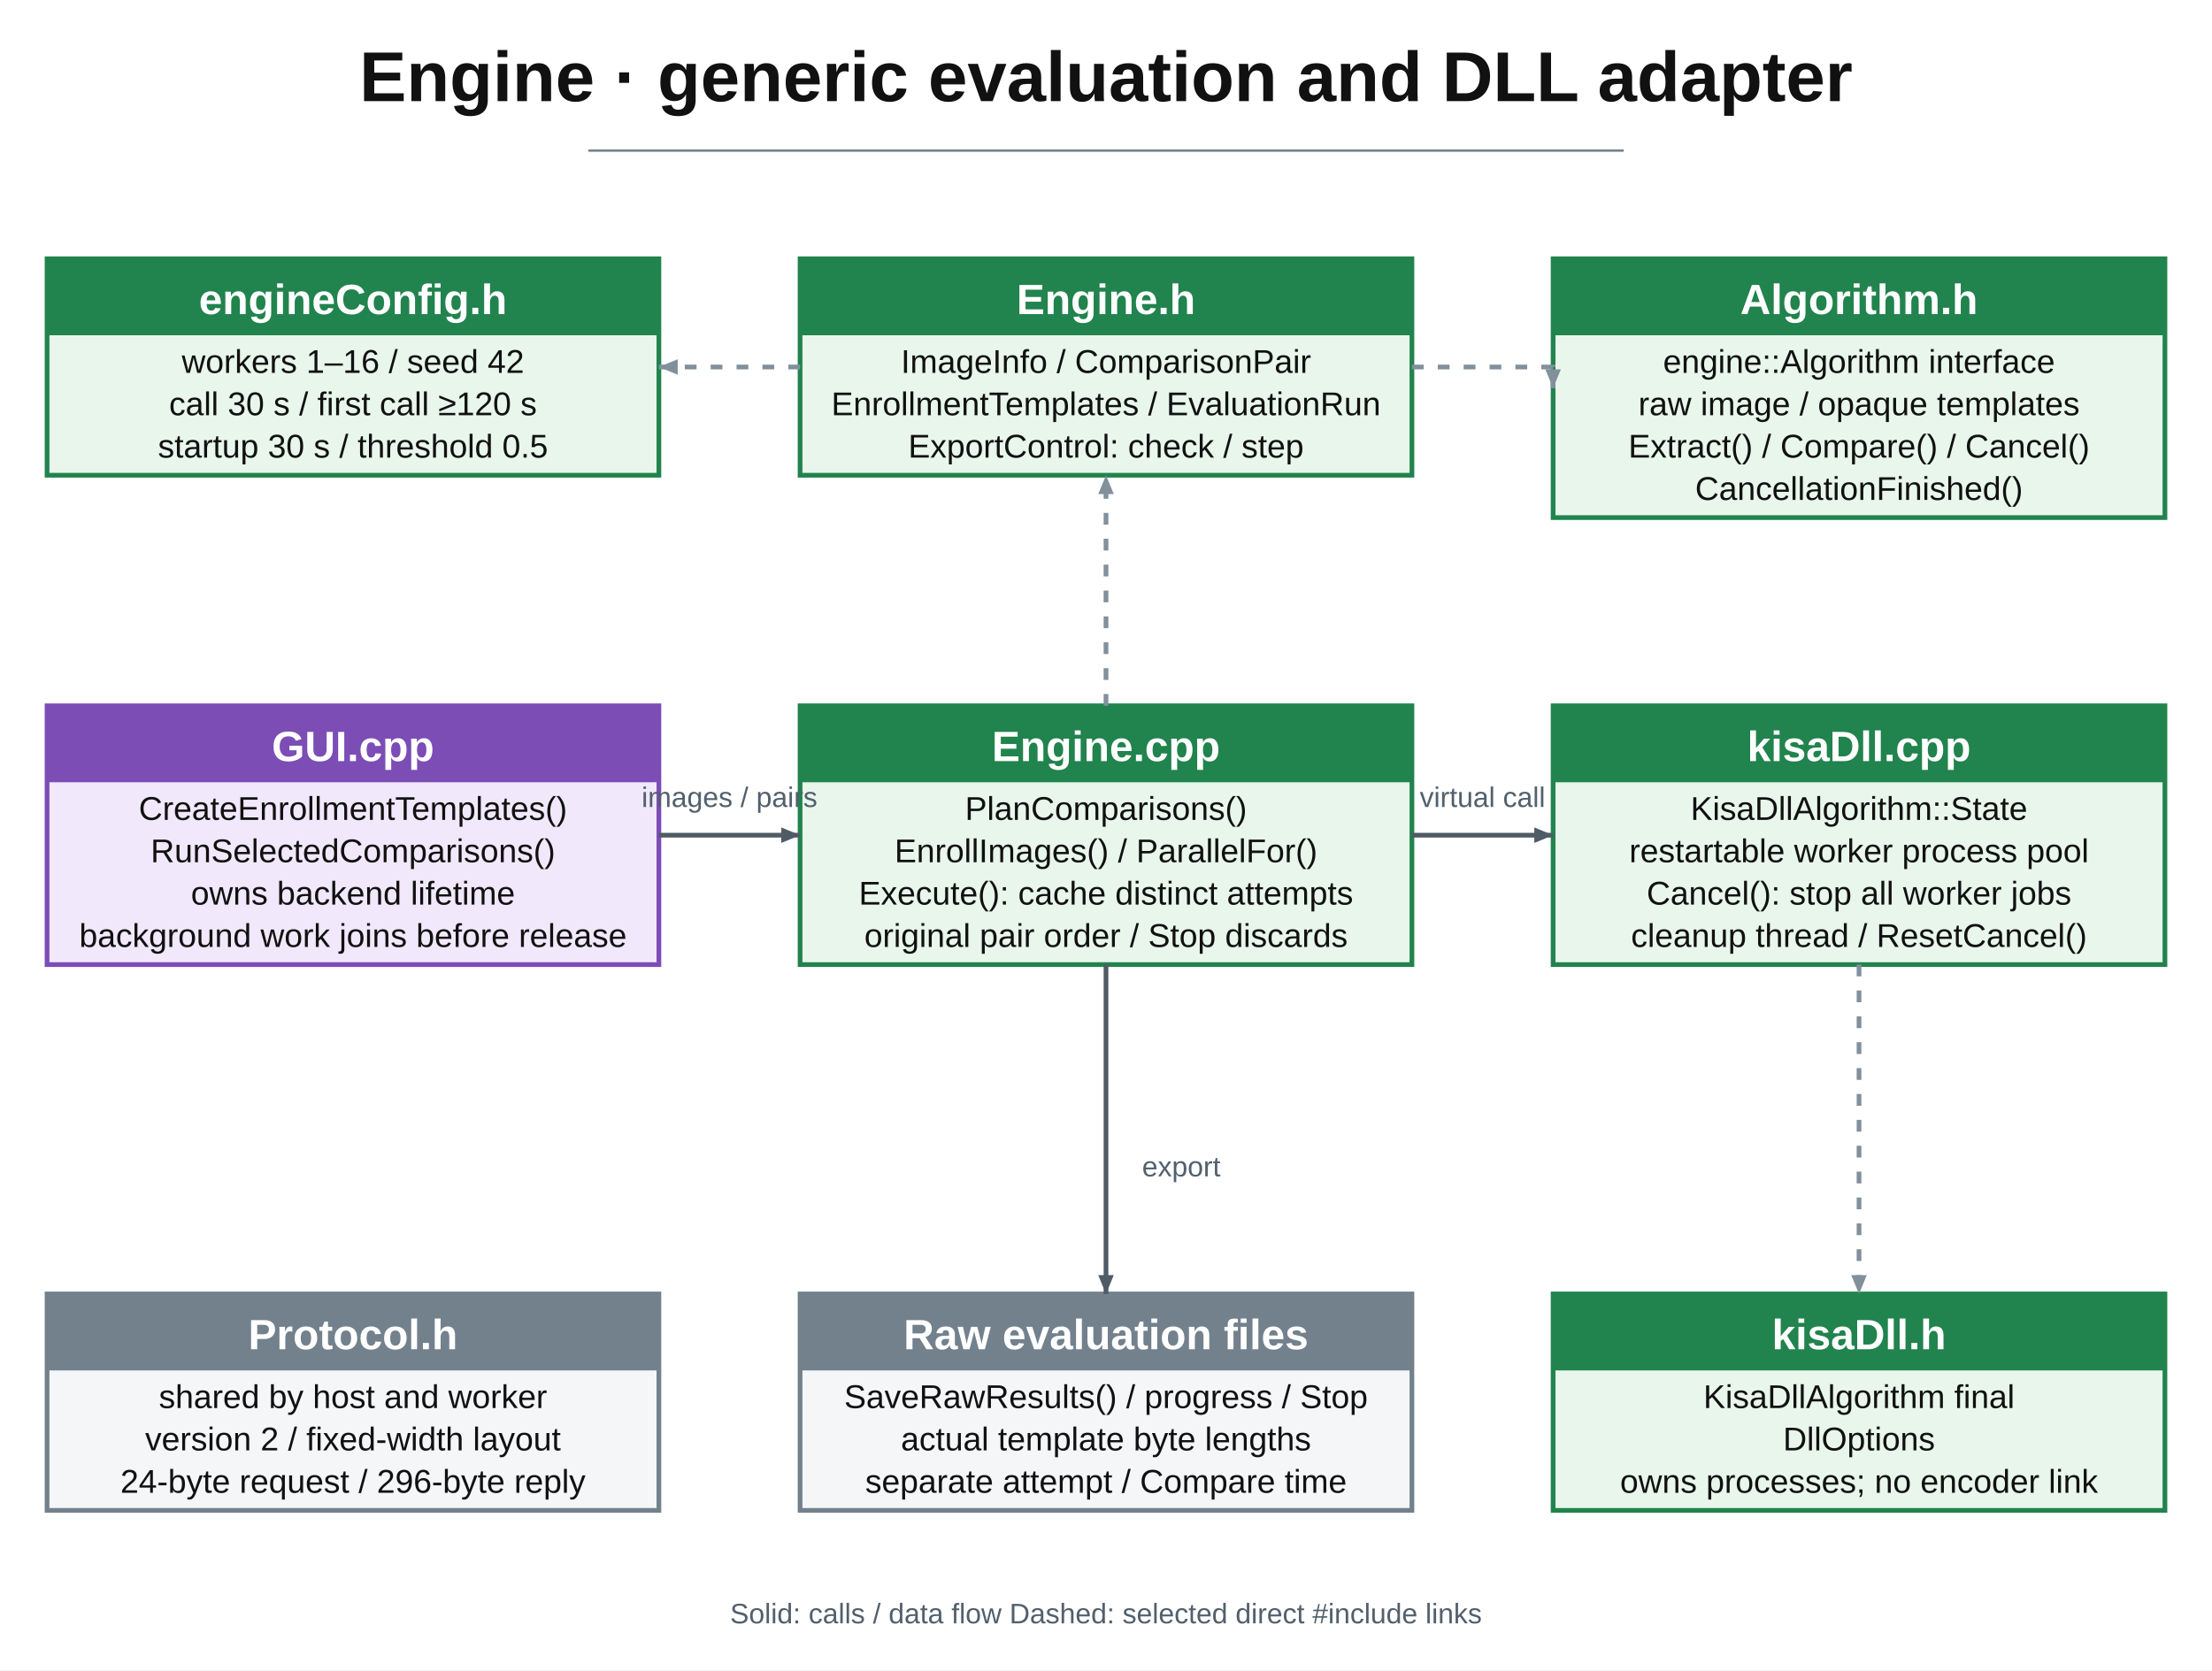
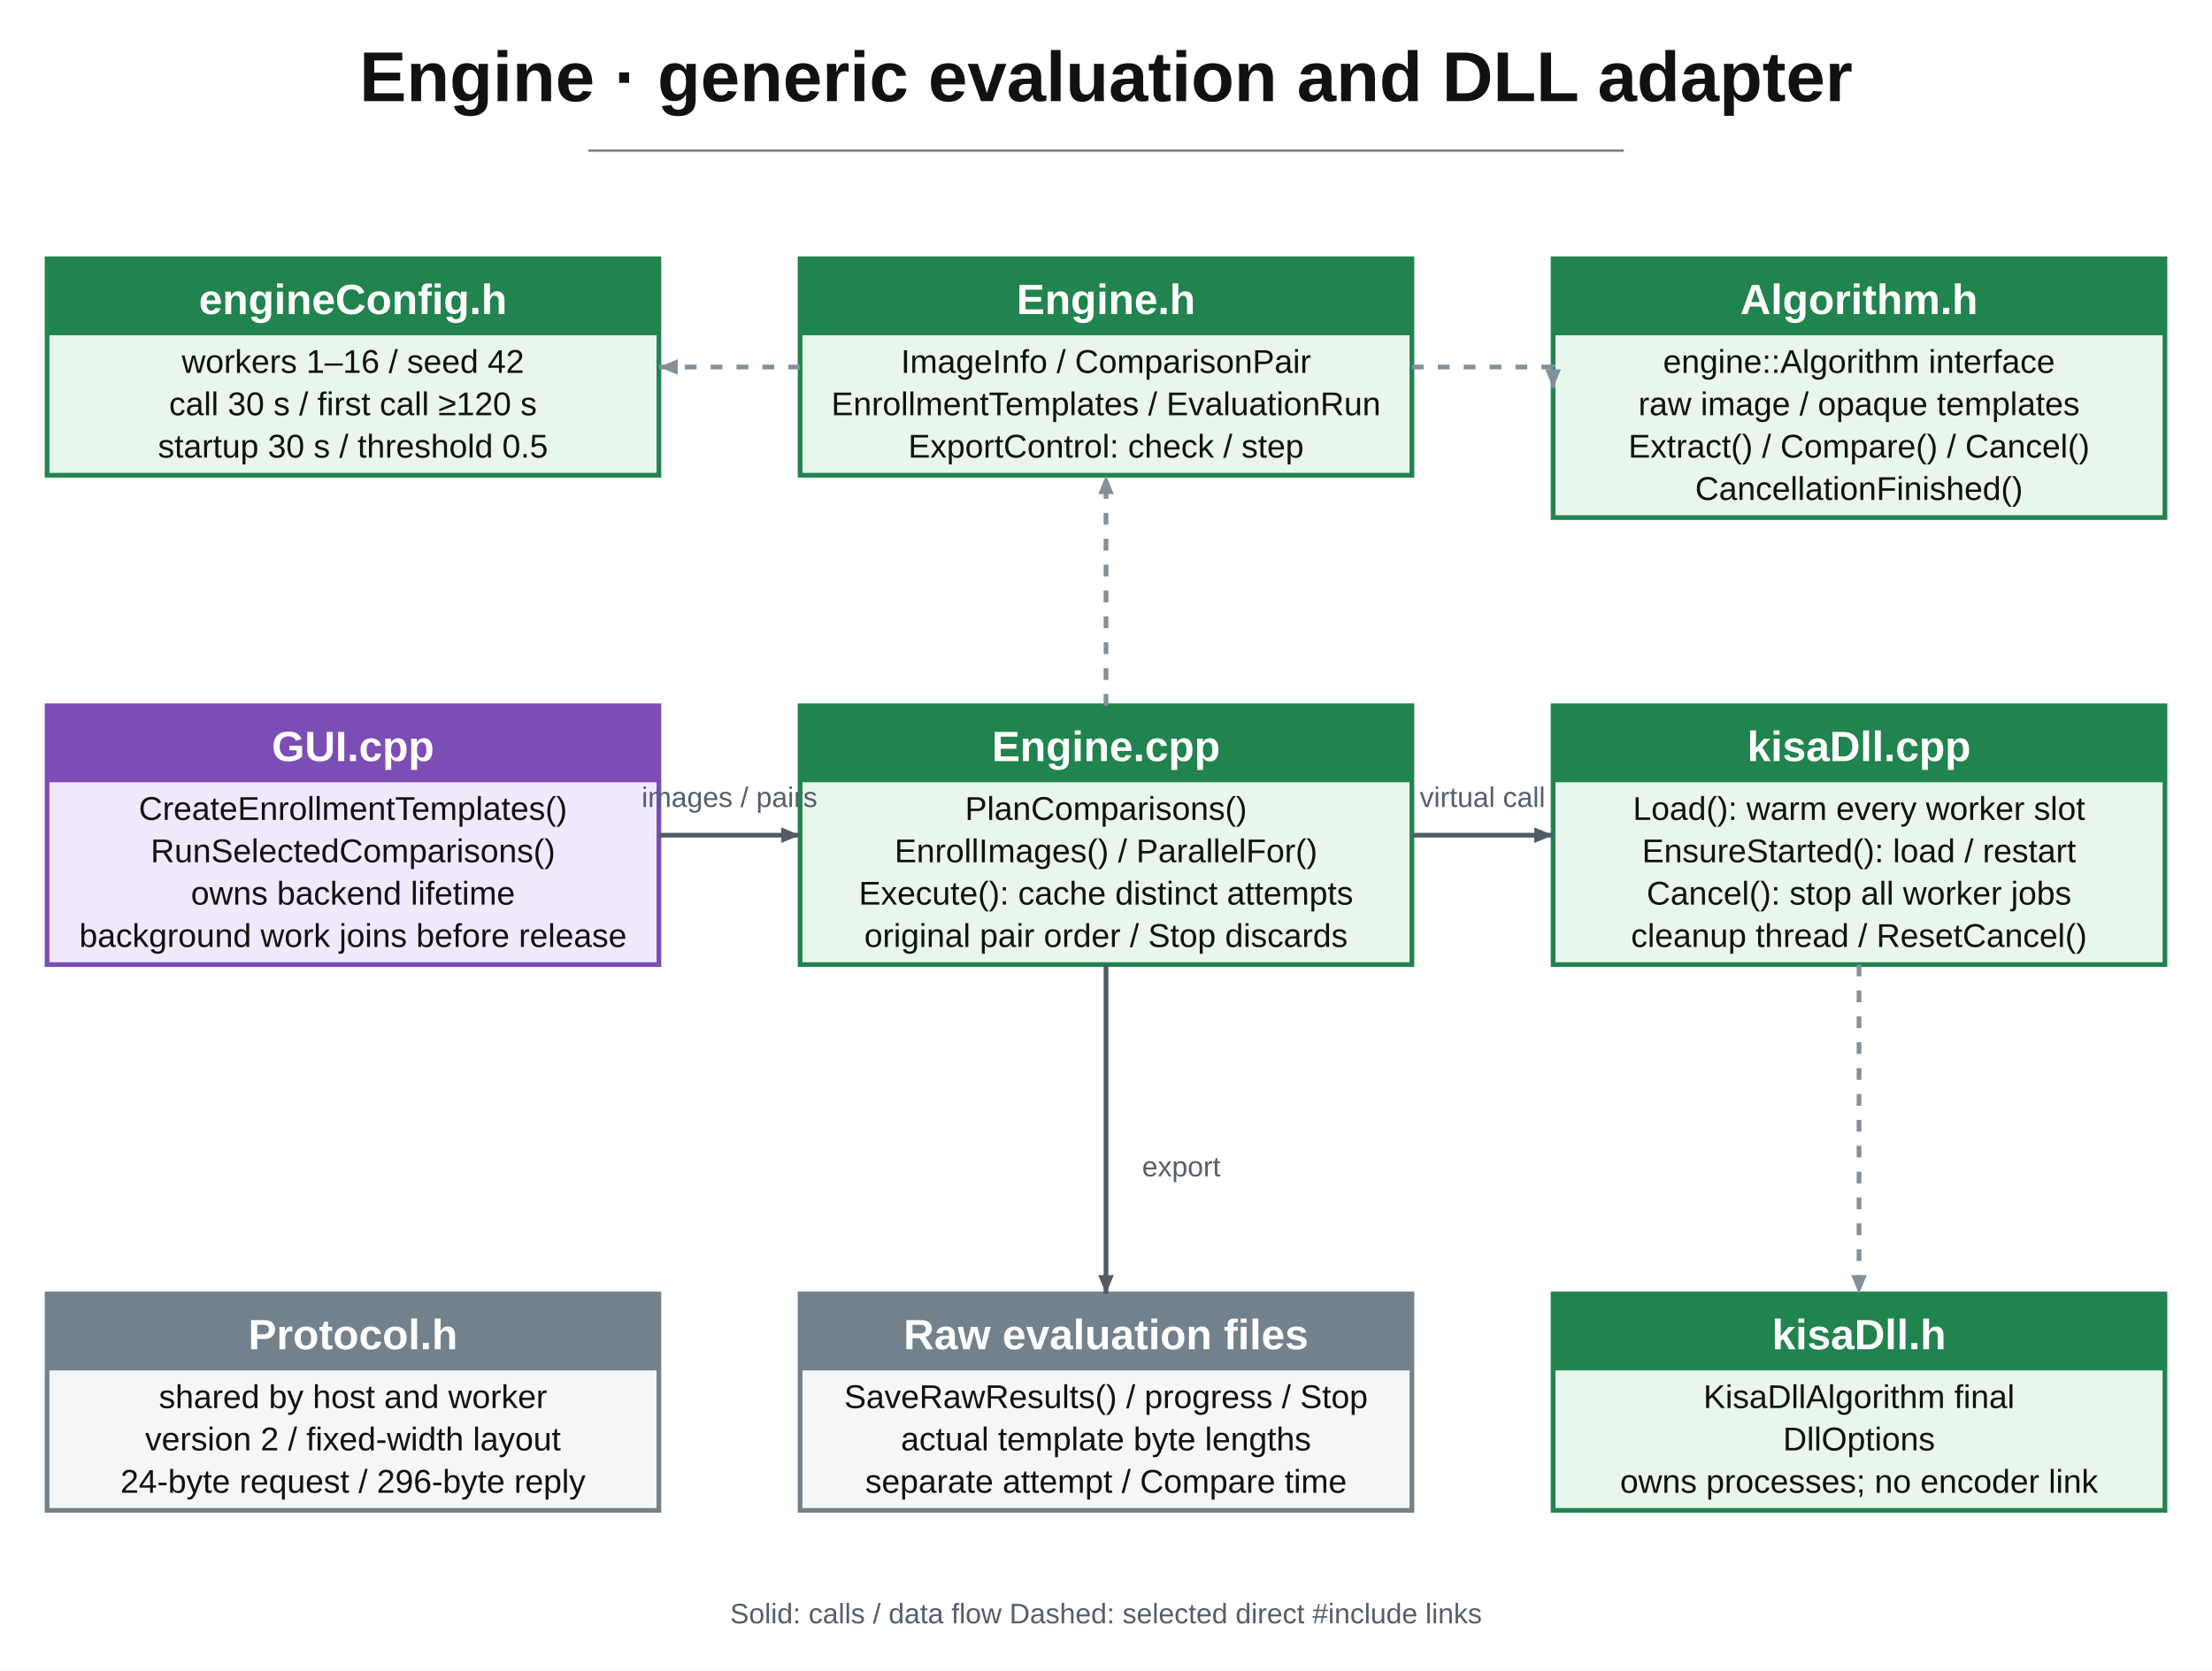
<svg xmlns="http://www.w3.org/2000/svg" width="297mm" height="224.33mm" viewBox="0 0 940 710" role="img">
  <rect width="940" height="710" fill="white" />
  <line x1="250" y1="64" x2="690" y2="64" stroke="#73818d" />
  <g data-node="config" data-source="src/Engine/engineConfig.h">
    <rect x="20" y="110" width="260" height="92" fill="#e8f6ec" stroke="#21834d" stroke-width="2" />
    <rect x="20" y="110" width="260" height="32.5" fill="#21834d" />
  </g>
  <g data-node="engineh" data-source="src/Engine/Engine.h;src/Engine/ExportControl.h">
    <rect x="340" y="110" width="260" height="92" fill="#e8f6ec" stroke="#21834d" stroke-width="2" />
    <rect x="340" y="110" width="260" height="32.5" fill="#21834d" />
  </g>
  <g data-node="contract" data-source="src/Engine/Algorithm.h">
    <rect x="660" y="110" width="260" height="110" fill="#e8f6ec" stroke="#21834d" stroke-width="2" />
    <rect x="660" y="110" width="260" height="32.5" fill="#21834d" />
  </g>
  <g data-node="gui" data-source="src/GUI/GUI.cpp">
    <rect x="20" y="300" width="260" height="110" fill="#f1e8fc" stroke="#7c4db5" stroke-width="2" />
    <rect x="20" y="300" width="260" height="32.5" fill="#7c4db5" />
  </g>
  <g data-node="engine" data-source="src/Engine/Engine.cpp">
    <rect x="340" y="300" width="260" height="110" fill="#e8f6ec" stroke="#21834d" stroke-width="2" />
    <rect x="340" y="300" width="260" height="32.5" fill="#21834d" />
  </g>
  <g data-node="adapter" data-source="src/Engine/kisaDll.cpp">
    <rect x="660" y="300" width="260" height="110" fill="#e8f6ec" stroke="#21834d" stroke-width="2" />
    <rect x="660" y="300" width="260" height="32.5" fill="#21834d" />
  </g>
  <g data-node="protocol" data-source="src/Worker/Protocol.h">
    <rect x="20" y="550" width="260" height="92" fill="#f4f6f8" stroke="#73818d" stroke-width="2" />
    <rect x="20" y="550" width="260" height="32.5" fill="#73818d" />
  </g>
  <g data-node="raw" data-source="">
    <rect x="340" y="550" width="260" height="92" fill="#f4f6f8" stroke="#73818d" stroke-width="2" />
    <rect x="340" y="550" width="260" height="32.5" fill="#73818d" />
  </g>
  <g data-node="adapterh" data-source="src/Engine/kisaDll.h">
    <rect x="660" y="550" width="260" height="92" fill="#e8f6ec" stroke="#21834d" stroke-width="2" />
    <rect x="660" y="550" width="260" height="32.5" fill="#21834d" />
  </g>
  <g data-from="engineh" data-to="config" data-relation="include">
    <polyline points="340,156.0 280,156.0" fill="none" stroke="#81909b" stroke-width="2" stroke-dasharray="5 6" />
    <polygon points="280,156.0 288.0,152.7 288.0,159.3" fill="#81909b" />
  </g>
  <g data-from="engineh" data-to="contract" data-relation="include">
    <polyline points="600,156.0 660,156.0 660,165.0" fill="none" stroke="#81909b" stroke-width="2" stroke-dasharray="5 6" />
    <polygon points="660,165.0 656.7,157.0 663.3,157.0" fill="#81909b" />
  </g>
  <g data-from="engine" data-to="engineh" data-relation="include">
    <polyline points="470.0,300 470.0,202" fill="none" stroke="#81909b" stroke-width="2" stroke-dasharray="5 6" />
    <polygon points="470.0,202 473.3,210.0 466.7,210.0" fill="#81909b" />
  </g>
  <g data-from="gui" data-to="engine" data-relation="flow">
    <polyline points="280,355.0 340,355.0" fill="none" stroke="#4f5b65" stroke-width="2" />
    <polygon points="340,355.0 332.0,358.3 332.0,351.7" fill="#4f5b65" />
  </g>
  <g data-from="engine" data-to="adapter" data-relation="flow">
    <polyline points="600,355.0 660,355.0" fill="none" stroke="#4f5b65" stroke-width="2" />
    <polygon points="660,355.0 652.0,358.3 652.0,351.7" fill="#4f5b65" />
  </g>
  <g data-from="adapter" data-to="adapterh" data-relation="include">
    <polyline points="790.0,410 790.0,550" fill="none" stroke="#81909b" stroke-width="2" stroke-dasharray="5 6" />
    <polygon points="790.0,550 786.7,542.0 793.3,542.0" fill="#81909b" />
  </g>
  <g data-from="engine" data-to="raw" data-relation="flow">
    <polyline points="470.0,410 470.0,550" fill="none" stroke="#4f5b65" stroke-width="2" />
    <polygon points="470.0,550 466.7,542.0 473.3,542.0" fill="#4f5b65" />
  </g>
  <text x="470" y="43" font-family="Arial" font-size="30" font-weight="700" text-anchor="middle" fill="#111111">Engine · generic evaluation and DLL adapter</text>
  <text x="150.0" y="133.5" font-family="Arial" font-size="18" font-weight="700" text-anchor="middle" fill="#ffffff">engineConfig.h</text>
  <text x="150.0" y="158.5" font-family="Arial" font-size="14" font-weight="400" text-anchor="middle" fill="#111111">workers 1–16 / seed 42</text>
  <text x="150.0" y="176.5" font-family="Arial" font-size="14" font-weight="400" text-anchor="middle" fill="#111111">call 30 s / first call ≥120 s</text>
  <text x="150.0" y="194.5" font-family="Arial" font-size="14" font-weight="400" text-anchor="middle" fill="#111111">startup 30 s / threshold 0.5</text>
  <text x="470.0" y="133.5" font-family="Arial" font-size="18" font-weight="700" text-anchor="middle" fill="#ffffff">Engine.h</text>
  <text x="470.0" y="158.5" font-family="Arial" font-size="14" font-weight="400" text-anchor="middle" fill="#111111">ImageInfo / ComparisonPair</text>
  <text x="470.0" y="176.5" font-family="Arial" font-size="14" font-weight="400" text-anchor="middle" fill="#111111">EnrollmentTemplates / EvaluationRun</text>
  <text x="470.0" y="194.5" font-family="Arial" font-size="14" font-weight="400" text-anchor="middle" fill="#111111">ExportControl: check / step</text>
  <text x="790.0" y="133.5" font-family="Arial" font-size="18" font-weight="700" text-anchor="middle" fill="#ffffff">Algorithm.h</text>
  <text x="790.0" y="158.5" font-family="Arial" font-size="14" font-weight="400" text-anchor="middle" fill="#111111">engine::Algorithm interface</text>
  <text x="790.0" y="176.5" font-family="Arial" font-size="14" font-weight="400" text-anchor="middle" fill="#111111">raw image / opaque templates</text>
  <text x="790.0" y="194.5" font-family="Arial" font-size="14" font-weight="400" text-anchor="middle" fill="#111111">Extract() / Compare() / Cancel()</text>
  <text x="790.0" y="212.5" font-family="Arial" font-size="14" font-weight="400" text-anchor="middle" fill="#111111">CancellationFinished()</text>
  <text x="150.0" y="323.5" font-family="Arial" font-size="18" font-weight="700" text-anchor="middle" fill="#ffffff">GUI.cpp</text>
  <text x="150.0" y="348.5" font-family="Arial" font-size="14" font-weight="400" text-anchor="middle" fill="#111111">CreateEnrollmentTemplates()</text>
  <text x="150.0" y="366.5" font-family="Arial" font-size="14" font-weight="400" text-anchor="middle" fill="#111111">RunSelectedComparisons()</text>
  <text x="150.0" y="384.5" font-family="Arial" font-size="14" font-weight="400" text-anchor="middle" fill="#111111">owns backend lifetime</text>
  <text x="150.0" y="402.5" font-family="Arial" font-size="14" font-weight="400" text-anchor="middle" fill="#111111">background work joins before release</text>
  <text x="470.0" y="323.5" font-family="Arial" font-size="18" font-weight="700" text-anchor="middle" fill="#ffffff">Engine.cpp</text>
  <text x="470.0" y="348.5" font-family="Arial" font-size="14" font-weight="400" text-anchor="middle" fill="#111111">PlanComparisons()</text>
  <text x="470.0" y="366.5" font-family="Arial" font-size="14" font-weight="400" text-anchor="middle" fill="#111111">EnrollImages() / ParallelFor()</text>
  <text x="470.0" y="384.5" font-family="Arial" font-size="14" font-weight="400" text-anchor="middle" fill="#111111">Execute(): cache distinct attempts</text>
  <text x="470.0" y="402.5" font-family="Arial" font-size="14" font-weight="400" text-anchor="middle" fill="#111111">original pair order / Stop discards</text>
  <text x="790.0" y="323.5" font-family="Arial" font-size="18" font-weight="700" text-anchor="middle" fill="#ffffff">kisaDll.cpp</text>
-   <text x="790.0" y="348.5" font-family="Arial" font-size="14" font-weight="400" text-anchor="middle" fill="#111111">KisaDllAlgorithm::State</text>
-   <text x="790.0" y="366.5" font-family="Arial" font-size="14" font-weight="400" text-anchor="middle" fill="#111111">restartable worker process pool</text>
+   <text x="790.0" y="348.5" font-family="Arial" font-size="14" font-weight="400" text-anchor="middle" fill="#111111">Load(): warm every worker slot</text>
+   <text x="790.0" y="366.5" font-family="Arial" font-size="14" font-weight="400" text-anchor="middle" fill="#111111">EnsureStarted(): load / restart</text>
  <text x="790.0" y="384.5" font-family="Arial" font-size="14" font-weight="400" text-anchor="middle" fill="#111111">Cancel(): stop all worker jobs</text>
  <text x="790.0" y="402.5" font-family="Arial" font-size="14" font-weight="400" text-anchor="middle" fill="#111111">cleanup thread / ResetCancel()</text>
  <text x="150.0" y="573.5" font-family="Arial" font-size="18" font-weight="700" text-anchor="middle" fill="#ffffff">Protocol.h</text>
  <text x="150.0" y="598.5" font-family="Arial" font-size="14" font-weight="400" text-anchor="middle" fill="#111111">shared by host and worker</text>
  <text x="150.0" y="616.5" font-family="Arial" font-size="14" font-weight="400" text-anchor="middle" fill="#111111">version 2 / fixed-width layout</text>
  <text x="150.0" y="634.5" font-family="Arial" font-size="14" font-weight="400" text-anchor="middle" fill="#111111">24-byte request / 296-byte reply</text>
  <text x="470.0" y="573.5" font-family="Arial" font-size="18" font-weight="700" text-anchor="middle" fill="#ffffff">Raw evaluation files</text>
  <text x="470.0" y="598.5" font-family="Arial" font-size="14" font-weight="400" text-anchor="middle" fill="#111111">SaveRawResults() / progress / Stop</text>
  <text x="470.0" y="616.5" font-family="Arial" font-size="14" font-weight="400" text-anchor="middle" fill="#111111">actual template byte lengths</text>
  <text x="470.0" y="634.5" font-family="Arial" font-size="14" font-weight="400" text-anchor="middle" fill="#111111">separate attempt / Compare time</text>
  <text x="790.0" y="573.5" font-family="Arial" font-size="18" font-weight="700" text-anchor="middle" fill="#ffffff">kisaDll.h</text>
  <text x="790.0" y="598.5" font-family="Arial" font-size="14" font-weight="400" text-anchor="middle" fill="#111111">KisaDllAlgorithm final</text>
  <text x="790.0" y="616.5" font-family="Arial" font-size="14" font-weight="400" text-anchor="middle" fill="#111111">DllOptions</text>
  <text x="790.0" y="634.5" font-family="Arial" font-size="14" font-weight="400" text-anchor="middle" fill="#111111">owns processes; no encoder link</text>
  <text x="310" y="343" font-family="Arial" font-size="12" font-weight="400" text-anchor="middle" fill="#52606d">images / pairs</text>
  <text x="630" y="343" font-family="Arial" font-size="12" font-weight="400" text-anchor="middle" fill="#52606d">virtual call</text>
  <text x="502" y="500" font-family="Arial" font-size="12" font-weight="400" text-anchor="middle" fill="#52606d">export</text>
  <text x="470" y="690" font-family="Arial" font-size="12" font-weight="400" text-anchor="middle" fill="#52606d">Solid: calls / data flow     Dashed: selected direct #include links</text>
</svg>
